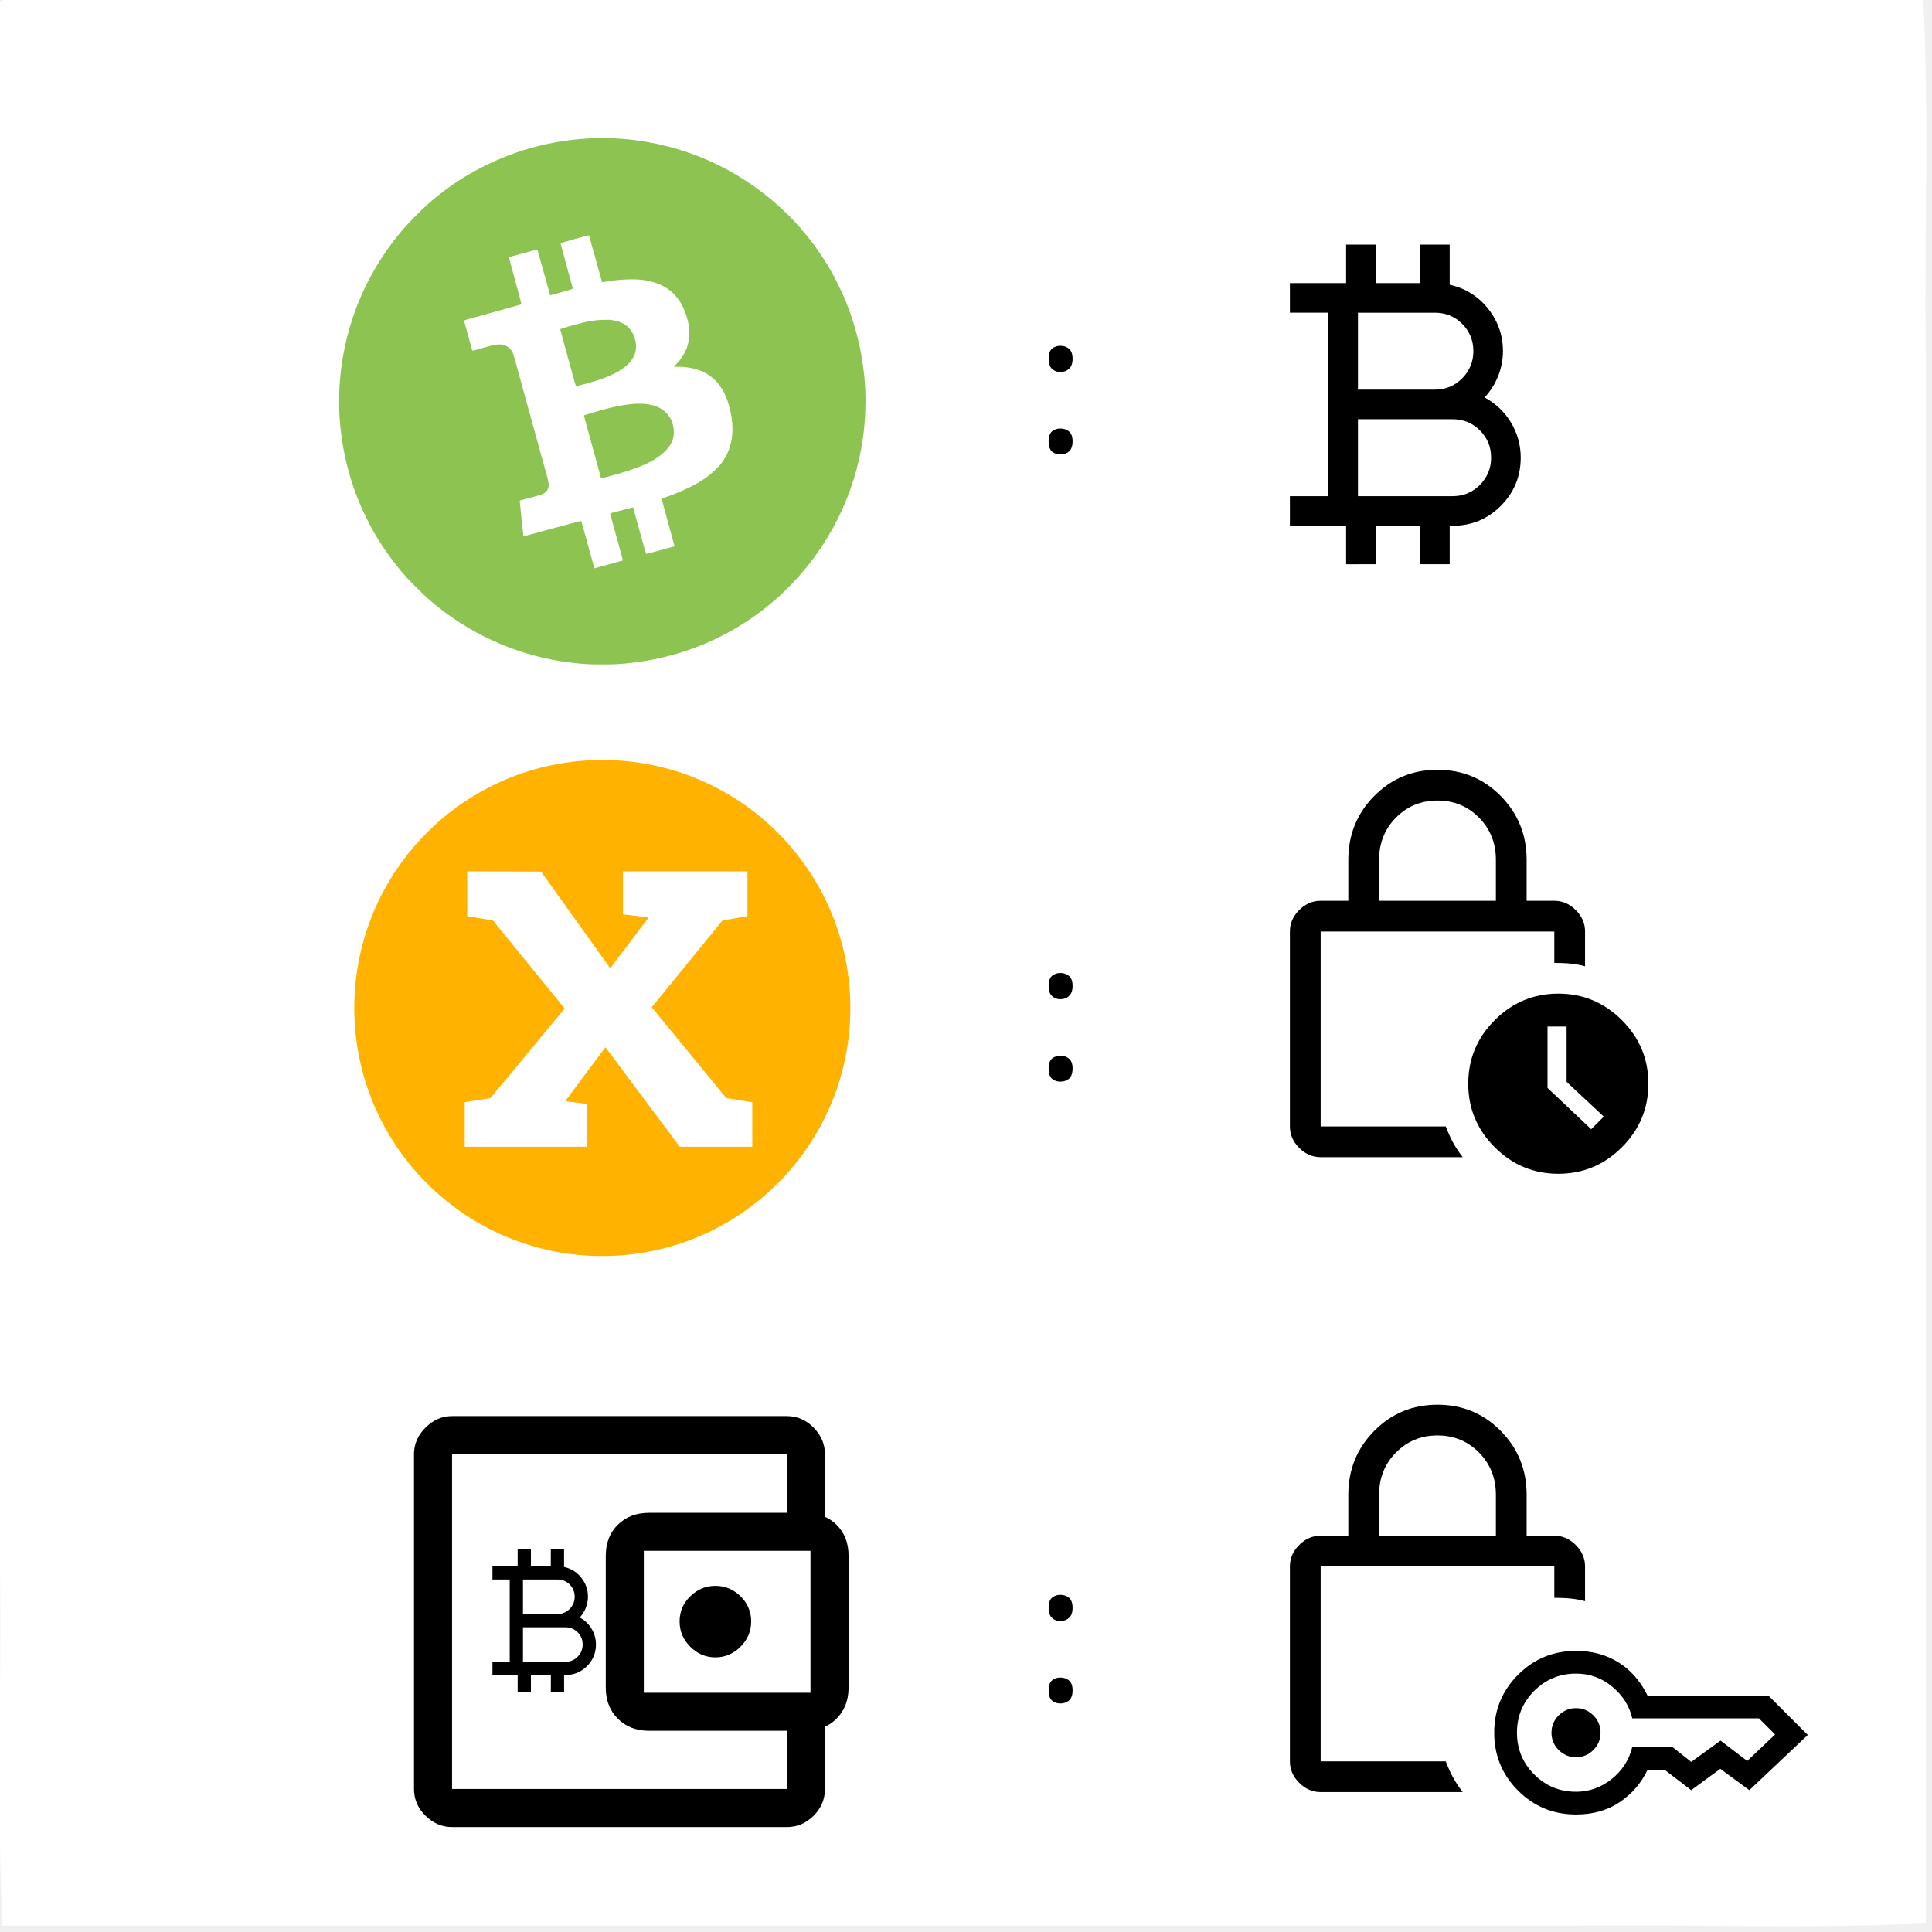
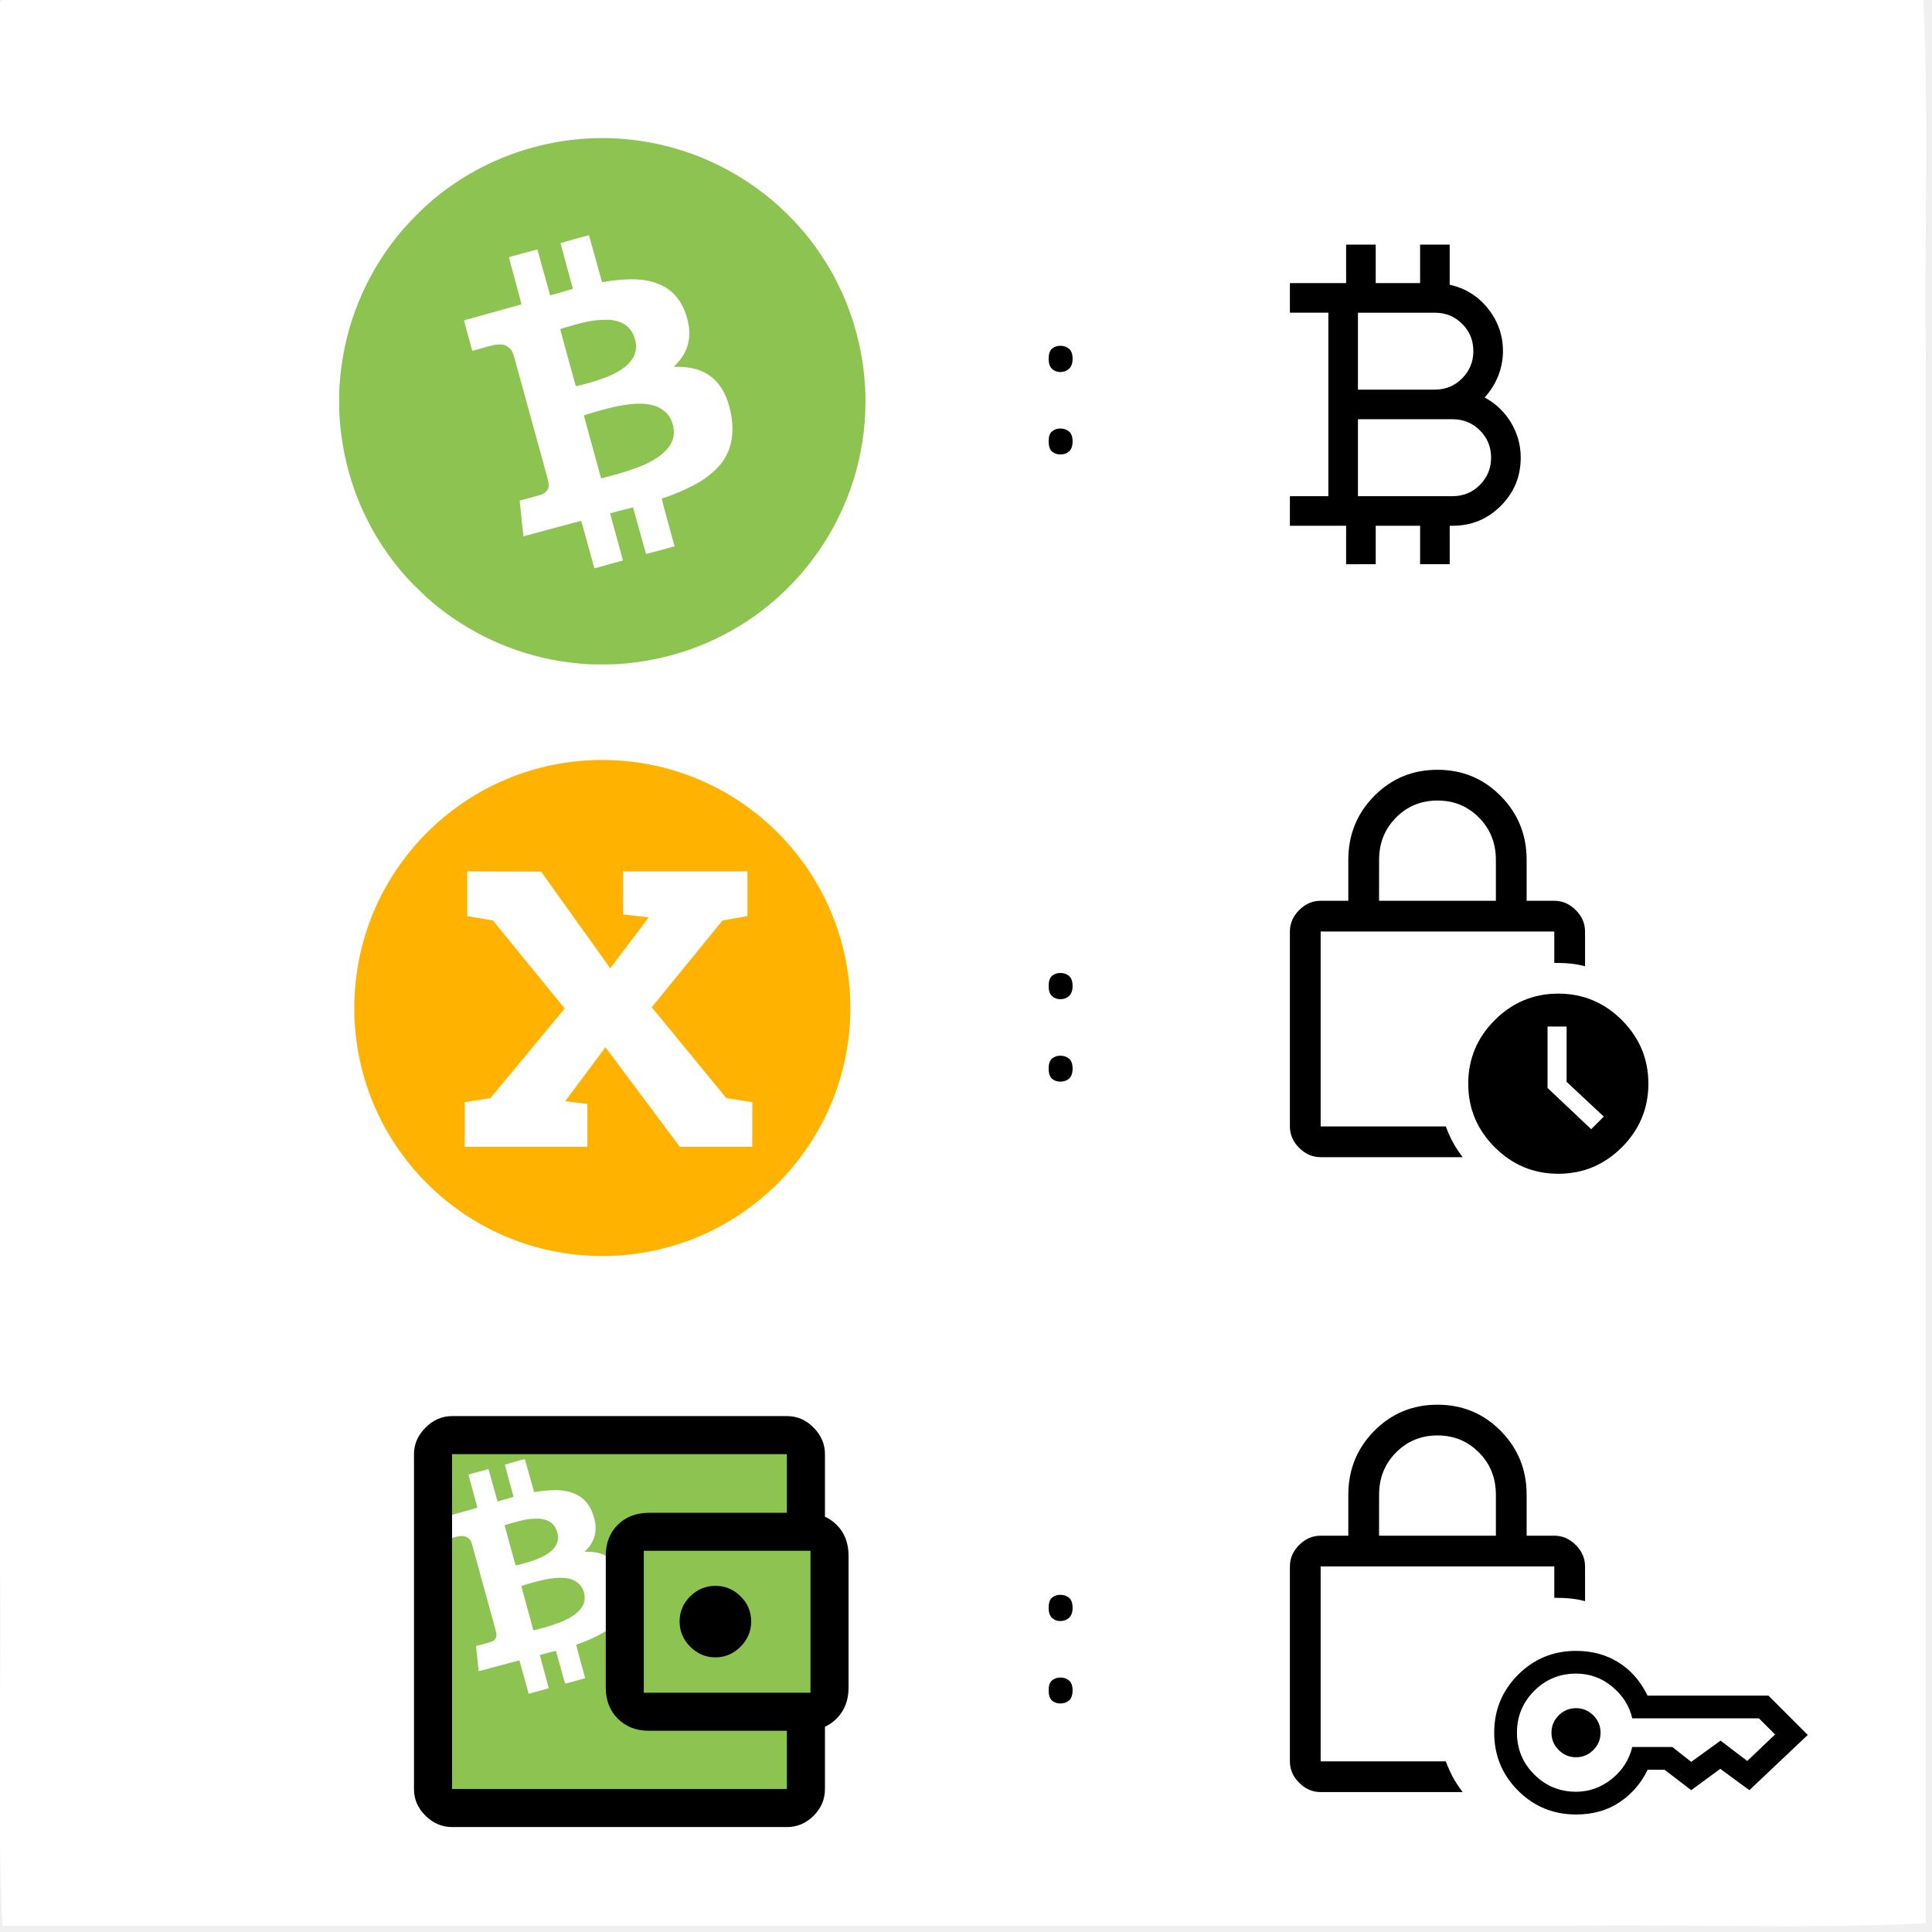
<svg xmlns="http://www.w3.org/2000/svg" width="400" height="400" version="1.1" viewBox="0 0 105.83 105.83" id="svg24">
  <defs id="defs28" />
  <path id="rect2" style="fill:#ffffff;stroke-width:1" d="M 0.133,0 C 35.208,0 70.282,0 105.357,0 c 0.311,6.399 0.044,13.037 0.133,19.527 0,28.61 0,57.22 0,85.829 -6.399,0.311 -13.037,0.044 -19.527,0.133 -28.61,0 -57.22,0 -85.829,0 C -0.178,99.091 0.089,92.453 0,85.963 0,57.353 0,28.743 0,0.133 Z" />
  <path d="m 73.737,30.907 v -2.107 h -3.08 v -1.621 h 2.107 V 17.128 h -2.107 v -1.621 h 3.08 V 13.4 h 1.621 v 2.107 h 2.431 V 13.4 h 1.621 v 2.197 q 1.297,0.292 2.107,1.317 0.811,1.025 0.811,2.322 0,0.689 -0.259,1.349 -0.259,0.661 -0.746,1.187 0.916,0.494 1.447,1.378 0.531,0.883 0.531,1.921 0,1.54 -1.086,2.634 -1.086,1.094 -2.642,1.094 H 79.411 v 2.107 h -1.621 v -2.107 h -2.432 v 2.107 z m 0.648,-9.564 h 4.215 q 0.883,0 1.495,-0.62 0.612,-0.62 0.612,-1.487 0,-0.883 -0.612,-1.495 -0.612,-0.612 -1.495,-0.612 h -4.215 z m 0,5.836 h 5.187 q 0.883,0 1.495,-0.62 0.612,-0.62 0.612,-1.487 0,-0.883 -0.612,-1.495 -0.612,-0.612 -1.495,-0.612 h -5.187 z" stroke-width="0.024" id="path4" />
  <g transform="matrix(0.2132146,0,0,0.2132146,19.04536,41.55268)" id="g16">
    <path d="m 65.419,0.361 a 63.719,63.72 0 0 0 -63.72,63.72 63.719,63.72 0 0 0 63.72,63.719 63.719,63.72 0 0 0 63.719,-63.719 63.719,63.72 0 0 0 -63.719,-63.72 z m -34.705,28.607 18.962,0.066 17.785,24.847 9.873,-13.077 -6.604,-0.784 v -11.05 h 31.973 v 11.508 l -6.408,1.112 -18.177,22.296 19.158,23.343 6.67,1.046 v 11.443 h -18.635 l -19.093,-25.566 -10.331,13.862 5.689,0.719 v 10.985 h -31.516 v -11.443 l 6.604,-1.046 19.093,-23.016 -18.439,-22.623 -6.604,-1.112 z" fill="#ffb200" stroke="#000000" stroke-dasharray="0, 6.182" stroke-linejoin="bevel" stroke-miterlimit="4.1" stroke-opacity="0.253" stroke-width="0.562" id="path14" />
  </g>
  <path d="m 75.541,49.342 h 6.4 v -2.24 q 0,-1.381 -0.926,-2.316 -0.926,-0.935 -2.273,-0.935 -1.347,0 -2.273,0.935 -0.926,0.935 -0.926,2.316 z m 4.581,14.045 h -7.781 q -0.665,0 -1.175,-0.509 -0.509,-0.509 -0.509,-1.175 V 51.026 q 0,-0.665 0.509,-1.175 0.509,-0.509 1.175,-0.509 h 1.516 v -2.24 q 0,-2.063 1.419,-3.499 1.419,-1.436 3.465,-1.436 2.046,0 3.465,1.436 1.419,1.436 1.419,3.499 v 2.24 h 1.516 q 0.665,0 1.175,0.509 0.509,0.509 0.509,1.175 v 1.903 q -0.371,-0.101 -0.77,-0.143 -0.4,-0.042 -0.914,-0.042 v -1.718 h -12.799 v 10.677 h 6.854 q 0.185,0.488 0.387,0.863 0.202,0.375 0.539,0.821 z m 5.238,0.909 q -2.029,0 -3.482,-1.452 -1.452,-1.452 -1.452,-3.482 0,-2.029 1.452,-3.482 1.452,-1.452 3.482,-1.452 2.029,0 3.482,1.452 1.452,1.452 1.452,3.482 0,2.029 -1.452,3.482 -1.452,1.452 -3.482,1.452 z m 1.802,-2.442 0.69,-0.69 -2.038,-1.903 v -3.031 h -1.044 v 3.364 z m -14.82,-10.829 v 10.677 z" stroke-width="0.025" id="path22" />
  <path d="m 86.33,96.257 q -0.554,0 -0.949,-0.395 -0.395,-0.395 -0.395,-0.949 0,-0.554 0.395,-0.949 0.395,-0.395 0.949,-0.395 0.554,0 0.949,0.395 0.395,0.395 0.395,0.949 0,0.554 -0.395,0.949 -0.395,0.395 -0.949,0.395 z m 0,3.136 q -1.867,0 -3.174,-1.307 -1.307,-1.307 -1.307,-3.174 0,-1.867 1.307,-3.174 1.307,-1.307 3.174,-1.307 1.313,0 2.324,0.629 1.011,0.629 1.596,1.823 h 6.622 l 2.153,2.153 -3.199,3.025 -1.593,-1.17 -1.593,1.17 -1.462,-1.12 h -0.927 q -0.51,1.083 -1.515,1.767 -1.005,0.685 -2.405,0.685 z m 0,-1.245 q 1.07,0 1.945,-0.691 0.874,-0.691 1.136,-1.761 h 2.197 l 1.033,0.815 1.606,-1.164 1.462,1.114 1.525,-1.45 -0.884,-0.884 h -6.939 q -0.236,-1.021 -1.098,-1.736 -0.862,-0.716 -1.982,-0.716 -1.344,0 -2.29,0.946 -0.946,0.946 -0.946,2.29 0,1.344 0.946,2.29 0.946,0.946 2.29,0.946 z" stroke-width="0.019" id="path24" />
  <path d="m 75.541,84.121 h 6.4 v -2.24 c 0,-0.921 -0.309,-1.692 -0.926,-2.316 -0.618,-0.623 -1.375,-0.935 -2.273,-0.935 -0.898,0 -1.656,0.312 -2.273,0.935 -0.618,0.623 -0.926,1.395 -0.926,2.316 z m 4.581,14.045 h -7.781 c -0.443,0 -0.835,-0.17 -1.175,-0.509 -0.34,-0.34 -0.509,-0.731 -0.509,-1.175 V 85.805 c 0,-0.443 0.17,-0.835 0.509,-1.175 0.34,-0.34 0.731,-0.509 1.175,-0.509 h 1.516 v -2.24 c 0,-1.375 0.473,-2.542 1.419,-3.499 0.946,-0.957 2.101,-1.436 3.465,-1.436 1.364,0 2.519,0.479 3.465,1.436 0.946,0.957 1.419,2.123 1.419,3.499 v 2.24 h 1.516 c 0.443,0 0.835,0.17 1.175,0.509 0.34,0.34 0.509,0.731 0.509,1.175 v 1.903 c -0.247,-0.067 -0.504,-0.115 -0.77,-0.143 -0.267,-0.028 -0.571,-0.042 -0.914,-0.042 v -1.718 h -12.799 v 10.677 h 6.854 c 0.124,0.326 0.253,0.613 0.387,0.863 0.135,0.25 0.314,0.523 0.539,0.821 z m -7.781,-12.361 v 10.677 z" stroke-width="0.025" id="path26" />
  <g transform="matrix(0.04302731,0,0,0.04302731,15.3239,5.201244)" id="g58">
    <g transform="matrix(0.04188,0,0,0.04188,75.616,54.993)" fill="#8dc351" id="g52">
      <path d="m 7525,15989 c -349,-23 -745,-74 -1074,-139 -1411,-279 -2741,-944 -3806,-1903 -103,-94 -479,-466 -575,-572 -245,-266 -540,-648 -754,-974 -84,-128 -216,-339 -216,-346 0,-2 -17,-32 -38,-66 -48,-80 -130,-233 -220,-414 C 359,10611 82,9566 10,8445 -3,8240 -3,7750 10,7545 113,5935 655,4458 1610,3185 c 239,-319 428,-535 744,-850 286,-286 436,-420 706,-632 C 4666,442 6732,-162 8765,35 c 1734,169 3354,891 4645,2071 632,577 1156,1241 1589,2014 64,113 231,450 301,605 345,767 574,1625 659,2470 32,311 41,496 41,810 0,808 -118,1588 -356,2359 -526,1697 -1613,3186 -3064,4197 -1216,848 -2616,1332 -4135,1429 -181,11 -740,11 -920,-1 z" id="path50" />
    </g>
    <g transform="matrix(0.04188,0,0,0.04188,75.616,54.993)" fill="#ffffff" id="g56">
      <path d="m 7751,13046 c -6,-17 -62,-222 -127,-456 -195,-713 -262,-951 -266,-956 -3,-2 -398,103 -879,234 -481,131 -875,238 -877,237 -3,-3 -112,-1041 -112,-1071 0,-17 8,-23 33,-28 75,-14 558,-147 627,-172 101,-38 181,-113 204,-193 28,-95 21,-155 -43,-390 -33,-119 -139,-504 -236,-856 -97,-352 -239,-867 -315,-1145 -76,-278 -193,-703 -260,-945 -67,-242 -142,-514 -166,-605 -25,-91 -57,-185 -72,-210 -44,-77 -110,-138 -190,-177 -67,-34 -84,-38 -171,-41 -134,-6 -233,16 -734,162 -81,23 -120,30 -122,22 -7,-20 -247,-901 -249,-910 0,-4 87,-33 194,-62 107,-30 499,-138 870,-241 371,-102 678,-189 682,-192 4,-3 -81,-323 -188,-711 -107,-388 -192,-710 -190,-715 2,-6 28,-17 57,-24 30,-8 222,-61 428,-117 206,-57 376,-103 377,-101 1,1 88,315 193,697 106,382 194,696 196,698 2,2 137,-35 302,-83 164,-48 318,-92 343,-100 35,-10 44,-17 42,-31 -2,-11 -87,-320 -188,-689 -101,-368 -184,-674 -184,-680 0,-9 858,-250 865,-243 2,2 91,322 198,711 107,389 196,710 199,712 2,3 42,-2 89,-10 416,-74 899,-94 1184,-51 672,104 1078,440 1283,1061 196,592 97,1085 -302,1499 l -73,76 h 118 c 828,0 1344,393 1564,1190 130,470 135,910 15,1273 -41,126 -137,313 -218,427 -145,205 -419,444 -699,612 -277,166 -754,378 -1083,483 -30,10 -58,20 -62,24 -4,3 71,290 166,636 96,347 185,671 198,721 l 25,91 -426,117 c -234,64 -431,116 -436,116 -6,0 -98,-318 -204,-707 -107,-390 -195,-709 -196,-710 -1,-2 -143,35 -316,81 -173,46 -329,87 -346,91 -18,3 -33,12 -33,18 0,11 16,68 259,952 71,259 128,471 126,473 -1,1 -196,56 -433,121 l -431,118 z m 442,-2762 c 928,-243 1429,-470 1733,-785 93,-98 132,-151 179,-252 54,-113 70,-186 69,-317 0,-211 -79,-419 -214,-563 -317,-339 -883,-384 -1824,-143 -226,58 -696,197 -696,207 0,4 117,433 260,953 143,520 260,948 260,951 0,10 22,5 233,-51 z M 7391,7495 c 657,-172 1015,-321 1295,-540 97,-76 161,-145 225,-243 60,-91 87,-161 107,-277 19,-113 7,-234 -39,-369 -102,-305 -310,-473 -660,-532 -82,-13 -140,-16 -298,-11 -227,6 -400,32 -681,103 -171,42 -609,170 -618,179 -4,4 126,484 431,1588 24,87 46,147 53,147 6,0 90,-20 185,-45 z" fill="#ffffff" id="path54" />
    </g>
  </g>
  <text x="56.677" y="24.753" fill="#000000" font-family="sans-serif" font-size="10.583px" stroke-width="0.265" style="line-height:1.25" xml:space="preserve" id="text94">
    <tspan x="56.677" y="24.753" stroke-width="0.265" id="tspan92">:</tspan>
  </text>
  <text x="56.677" y="59.111" fill="#000000" font-family="sans-serif" font-size="10.583px" stroke-width="0.265" style="line-height:1.25" xml:space="preserve" id="text94-3">
    <tspan x="56.677" y="59.111" stroke-width="0.265" id="tspan92-5">:</tspan>
  </text>
  <text x="56.677" y="93.173" fill="#000000" font-family="sans-serif" font-size="10.583px" stroke-width="0.265" style="line-height:1.25" xml:space="preserve" id="text94-6">
    <tspan x="56.677" y="93.173" stroke-width="0.265" id="tspan92-2">:</tspan>
  </text>
  <g transform="matrix(2.15424,0,0,2.15424,-152.5724,-48.15146)" id="g14">
-     <path d="m 83.987,65.383 v -0.439 h -0.641 v -0.337 h 0.439 v -2.092 H 83.346 v -0.337 h 0.641 v -0.439 h 0.337 v 0.439 h 0.506 v -0.439 h 0.337 v 0.457 q 0.27,0.061 0.439,0.274 0.169,0.213 0.169,0.483 0,0.143 -0.054,0.281 -0.054,0.138 -0.155,0.247 0.191,0.103 0.301,0.287 0.111,0.184 0.111,0.4 0,0.321 -0.226,0.548 -0.226,0.228 -0.55,0.228 H 85.168 V 65.383 H 84.831 V 64.944 H 84.324 V 65.383 Z m 0.135,-1.991 h 0.877 q 0.184,0 0.311,-0.129 0.127,-0.129 0.127,-0.31 0,-0.184 -0.127,-0.311 -0.127,-0.127 -0.311,-0.127 h -0.877 z m 0,1.215 h 1.08 q 0.184,0 0.311,-0.129 0.127,-0.129 0.127,-0.31 0,-0.184 -0.127,-0.311 -0.127,-0.127 -0.311,-0.127 h -1.08 z" stroke-width="0.005" id="path10" />
+     <g transform="matrix(0.00965946,0,0,0.00965946,80.69794,59.92945)" id="g58-6">
+       <rect style="fill:#8dc351;stroke-width:65.595;stroke-linejoin:round;stroke-dashoffset:7.35;fill-opacity:1" id="rect3960" width="1000.355" height="963.94" x="116.863" y="-95.88" />
+       <g transform="matrix(0.04188,0,0,0.04188,75.616,54.993)" fill="#8dc351" id="g52-2">
+         <path d="m 7525,15989 c -349,-23 -745,-74 -1074,-139 -1411,-279 -2741,-944 -3806,-1903 -103,-94 -479,-466 -575,-572 -245,-266 -540,-648 -754,-974 -84,-128 -216,-339 -216,-346 0,-2 -17,-32 -38,-66 -48,-80 -130,-233 -220,-414 C 359,10611 82,9566 10,8445 -3,8240 -3,7750 10,7545 113,5935 655,4458 1610,3185 c 239,-319 428,-535 744,-850 286,-286 436,-420 706,-632 C 4666,442 6732,-162 8765,35 c 1734,169 3354,891 4645,2071 632,577 1156,1241 1589,2014 64,113 231,450 301,605 345,767 574,1625 659,2470 32,311 41,496 41,810 0,808 -118,1588 -356,2359 -526,1697 -1613,3186 -3064,4197 -1216,848 -2616,1332 -4135,1429 -181,11 -740,11 -920,-1 z" id="path50-9" />
+       </g>
+       <g transform="matrix(0.0610117,0,0,0.0610117,-103.8285,-229.3502)" fill="#ffffff" id="g56-1">
+         <path d="m 7751,13046 c -6,-17 -62,-222 -127,-456 -195,-713 -262,-951 -266,-956 -3,-2 -398,103 -879,234 -481,131 -875,238 -877,237 -3,-3 -112,-1041 -112,-1071 0,-17 8,-23 33,-28 75,-14 558,-147 627,-172 101,-38 181,-113 204,-193 28,-95 21,-155 -43,-390 -33,-119 -139,-504 -236,-856 -97,-352 -239,-867 -315,-1145 -76,-278 -193,-703 -260,-945 -67,-242 -142,-514 -166,-605 -25,-91 -57,-185 -72,-210 -44,-77 -110,-138 -190,-177 -67,-34 -84,-38 -171,-41 -134,-6 -233,16 -734,162 -81,23 -120,30 -122,22 -7,-20 -247,-901 -249,-910 0,-4 87,-33 194,-62 107,-30 499,-138 870,-241 371,-102 678,-189 682,-192 4,-3 -81,-323 -188,-711 -107,-388 -192,-710 -190,-715 2,-6 28,-17 57,-24 30,-8 222,-61 428,-117 206,-57 376,-103 377,-101 1,1 88,315 193,697 106,382 194,696 196,698 2,2 137,-35 302,-83 164,-48 318,-92 343,-100 35,-10 44,-17 42,-31 -2,-11 -87,-320 -188,-689 -101,-368 -184,-674 -184,-680 0,-9 858,-250 865,-243 2,2 91,322 198,711 107,389 196,710 199,712 2,3 42,-2 89,-10 416,-74 899,-94 1184,-51 672,104 1078,440 1283,1061 196,592 97,1085 -302,1499 l -73,76 h 118 c 828,0 1344,393 1564,1190 130,470 135,910 15,1273 -41,126 -137,313 -218,427 -145,205 -419,444 -699,612 -277,166 -754,378 -1083,483 -30,10 -58,20 -62,24 -4,3 71,290 166,636 96,347 185,671 198,721 l 25,91 -426,117 c -234,64 -431,116 -436,116 -6,0 -98,-318 -204,-707 -107,-390 -195,-709 -196,-710 -1,-2 -143,35 -316,81 -173,46 -329,87 -346,91 -18,3 -33,12 -33,18 0,11 16,68 259,952 71,259 128,471 126,473 -1,1 -196,56 -433,121 l -431,118 z m 442,-2762 c 928,-243 1429,-470 1733,-785 93,-98 132,-151 179,-252 54,-113 70,-186 69,-317 0,-211 -79,-419 -214,-563 -317,-339 -883,-384 -1824,-143 -226,58 -696,197 -696,207 0,4 117,433 260,953 143,520 260,948 260,951 0,10 22,5 233,-51 z M 7391,7495 c 657,-172 1015,-321 1295,-540 97,-76 161,-145 225,-243 60,-91 87,-161 107,-277 19,-113 7,-234 -39,-369 -102,-305 -310,-473 -660,-532 -82,-13 -140,-16 -298,-11 -227,6 -400,32 -681,103 -171,42 -609,170 -618,179 -4,4 126,484 431,1588 24,87 46,147 53,147 6,0 90,-20 185,-45 z" fill="#ffffff" id="path54-2" />
+       </g>
+     </g>
    <path d="m 89.015,64.495 q 0.368,0 0.639,-0.271 0.271,-0.271 0.271,-0.643 0,-0.373 -0.271,-0.639 -0.271,-0.266 -0.639,-0.266 -0.368,0 -0.639,0.266 -0.271,0.266 -0.271,0.639 0,0.372 0.271,0.643 0.271,0.271 0.639,0.271 z m -6.696,2.835 v 0.513 -8.514 z m 0,1.48 q -0.382,0 -0.675,-0.288 -0.293,-0.288 -0.293,-0.68 v -8.514 q 0,-0.382 0.293,-0.675 0.293,-0.293 0.675,-0.293 h 8.514 q 0.392,0 0.68,0.293 0.288,0.293 0.288,0.675 v 1.78 h -0.968 v -1.78 h -8.514 v 8.514 h 8.514 v -1.771 h 0.968 v 1.771 q 0,0.392 -0.288,0.68 -0.288,0.288 -0.68,0.288 z m 5.012,-2.448 q -0.489,0 -0.796,-0.307 -0.307,-0.307 -0.307,-0.786 v -3.357 q 0,-0.489 0.307,-0.791 0.307,-0.302 0.796,-0.302 h 3.967 q 0.489,0 0.796,0.302 0.307,0.302 0.307,0.791 v 3.357 q 0,0.479 -0.307,0.786 -0.307,0.307 -0.796,0.307 z m 4.102,-0.968 v -3.609 h -4.238 v 3.609 z" stroke-width="0.015" id="path12" />
  </g>
</svg>
